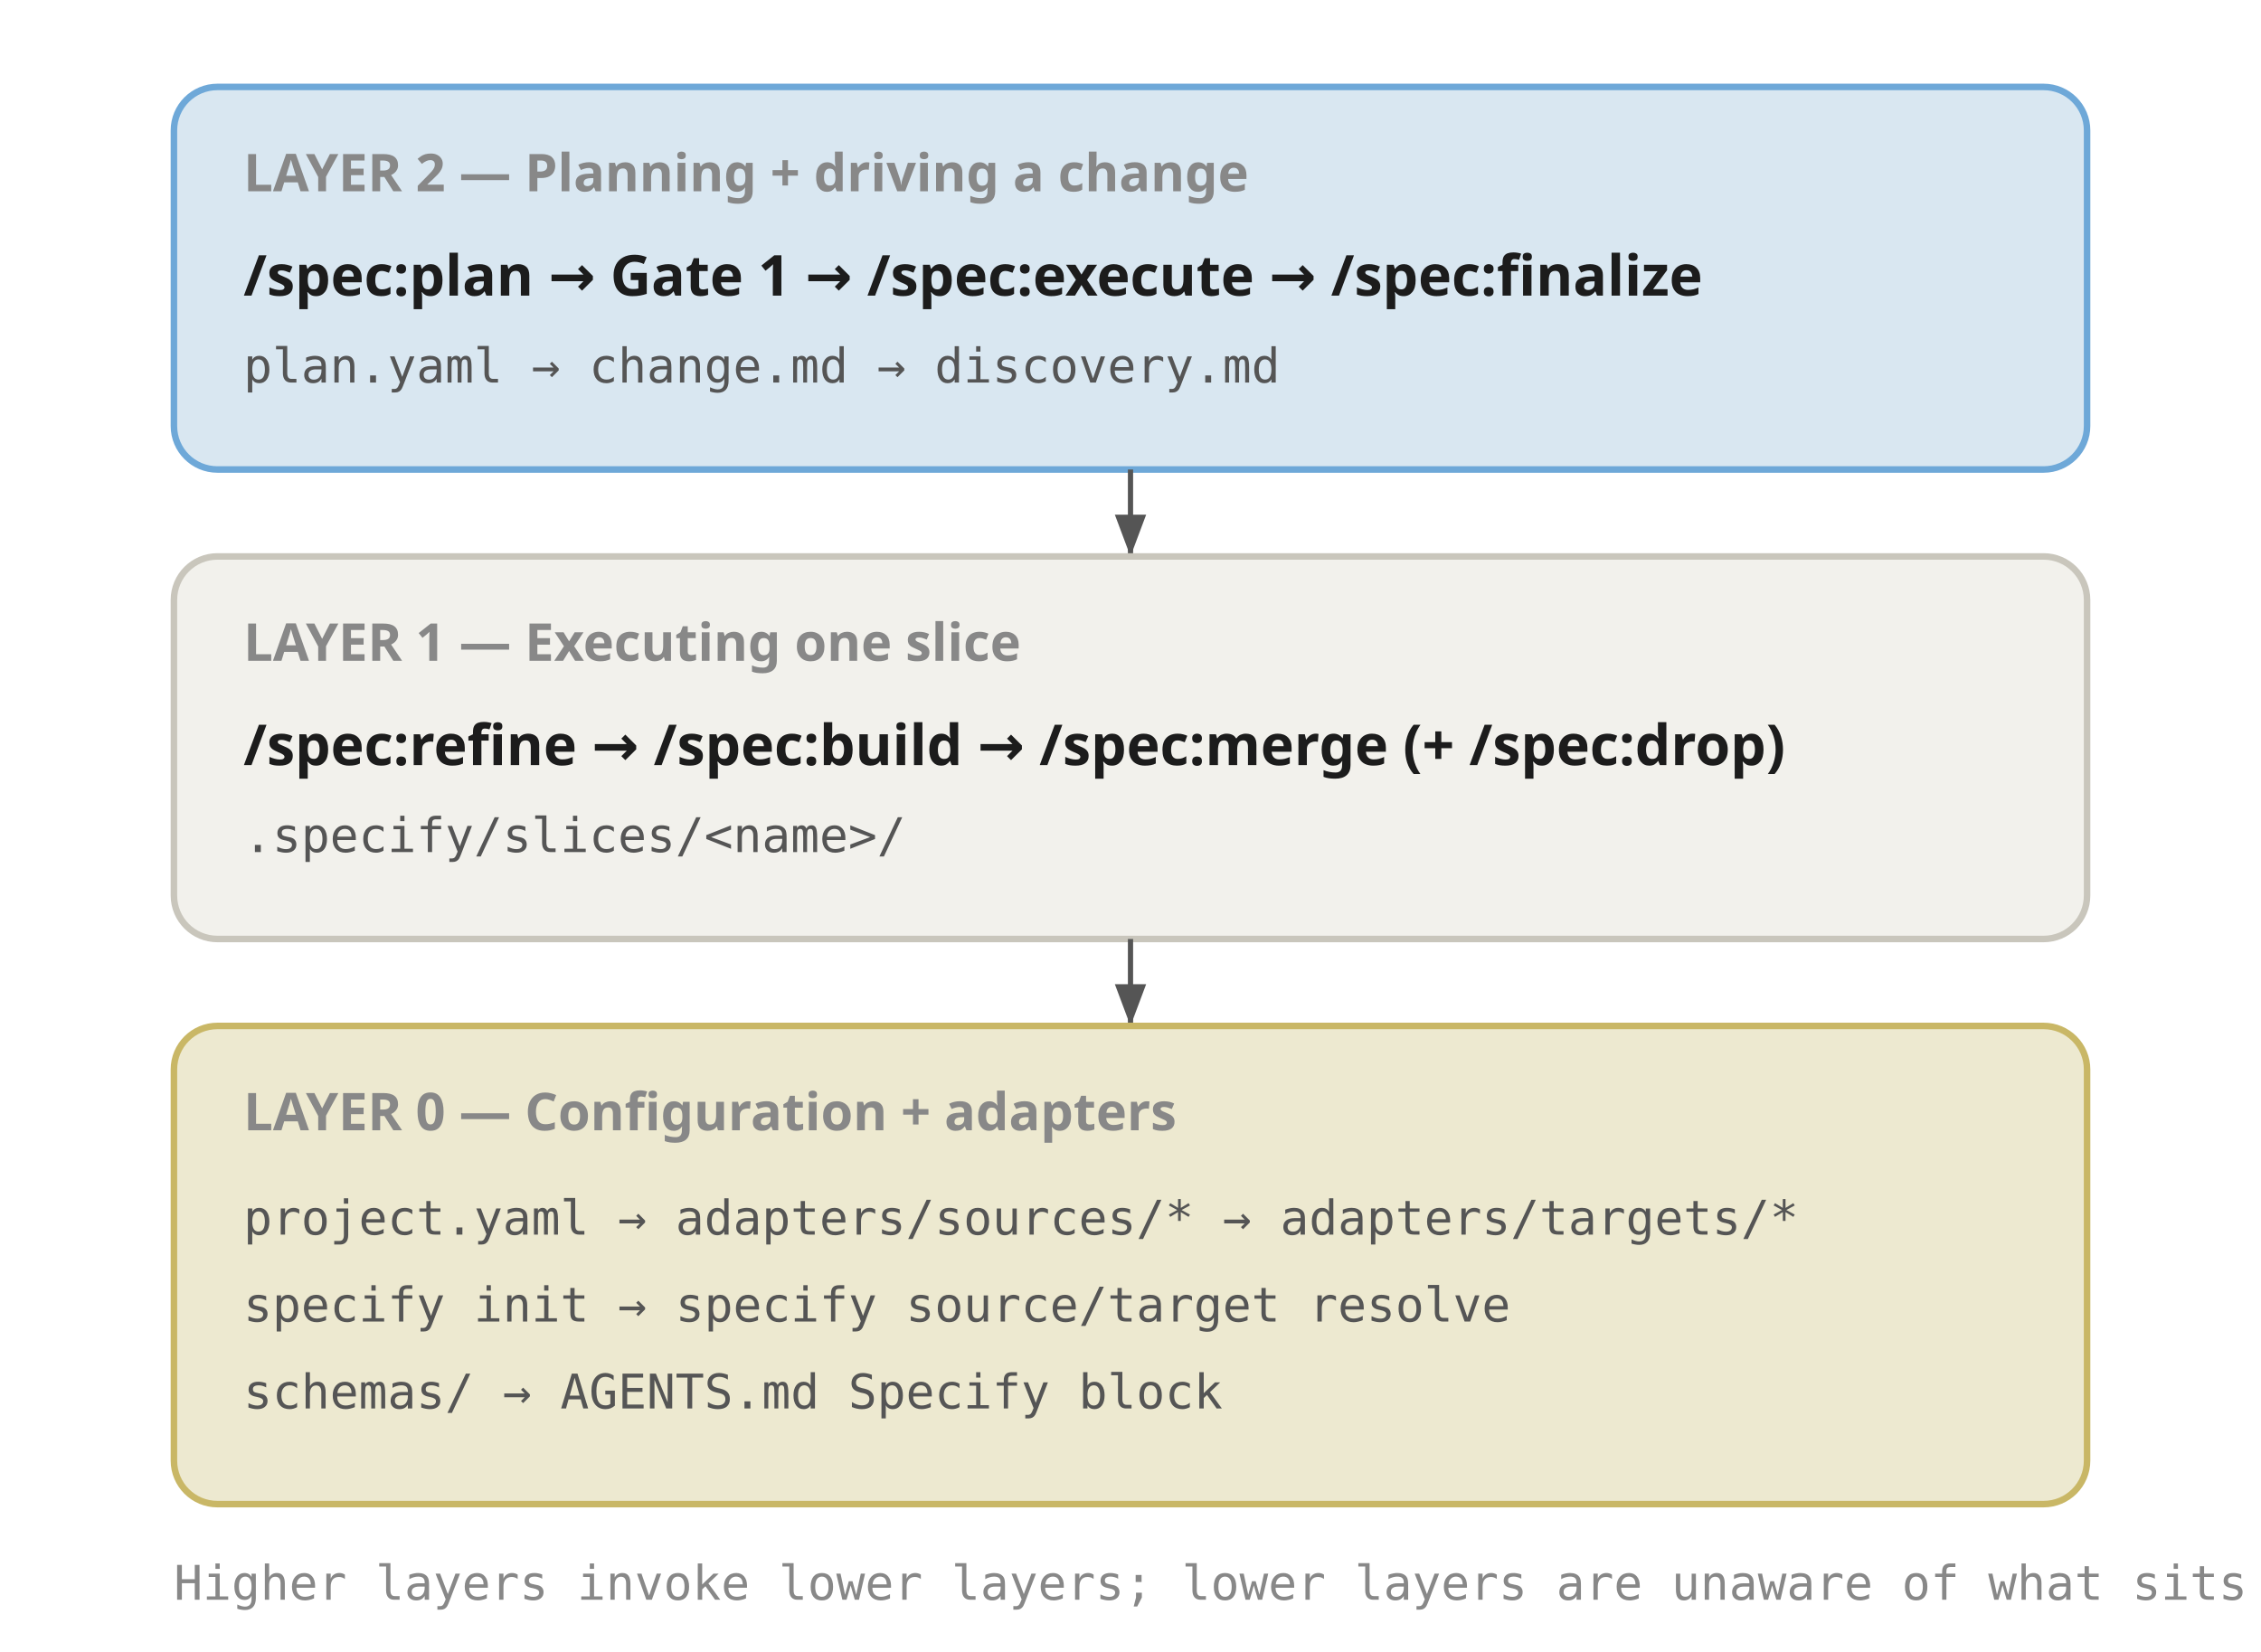
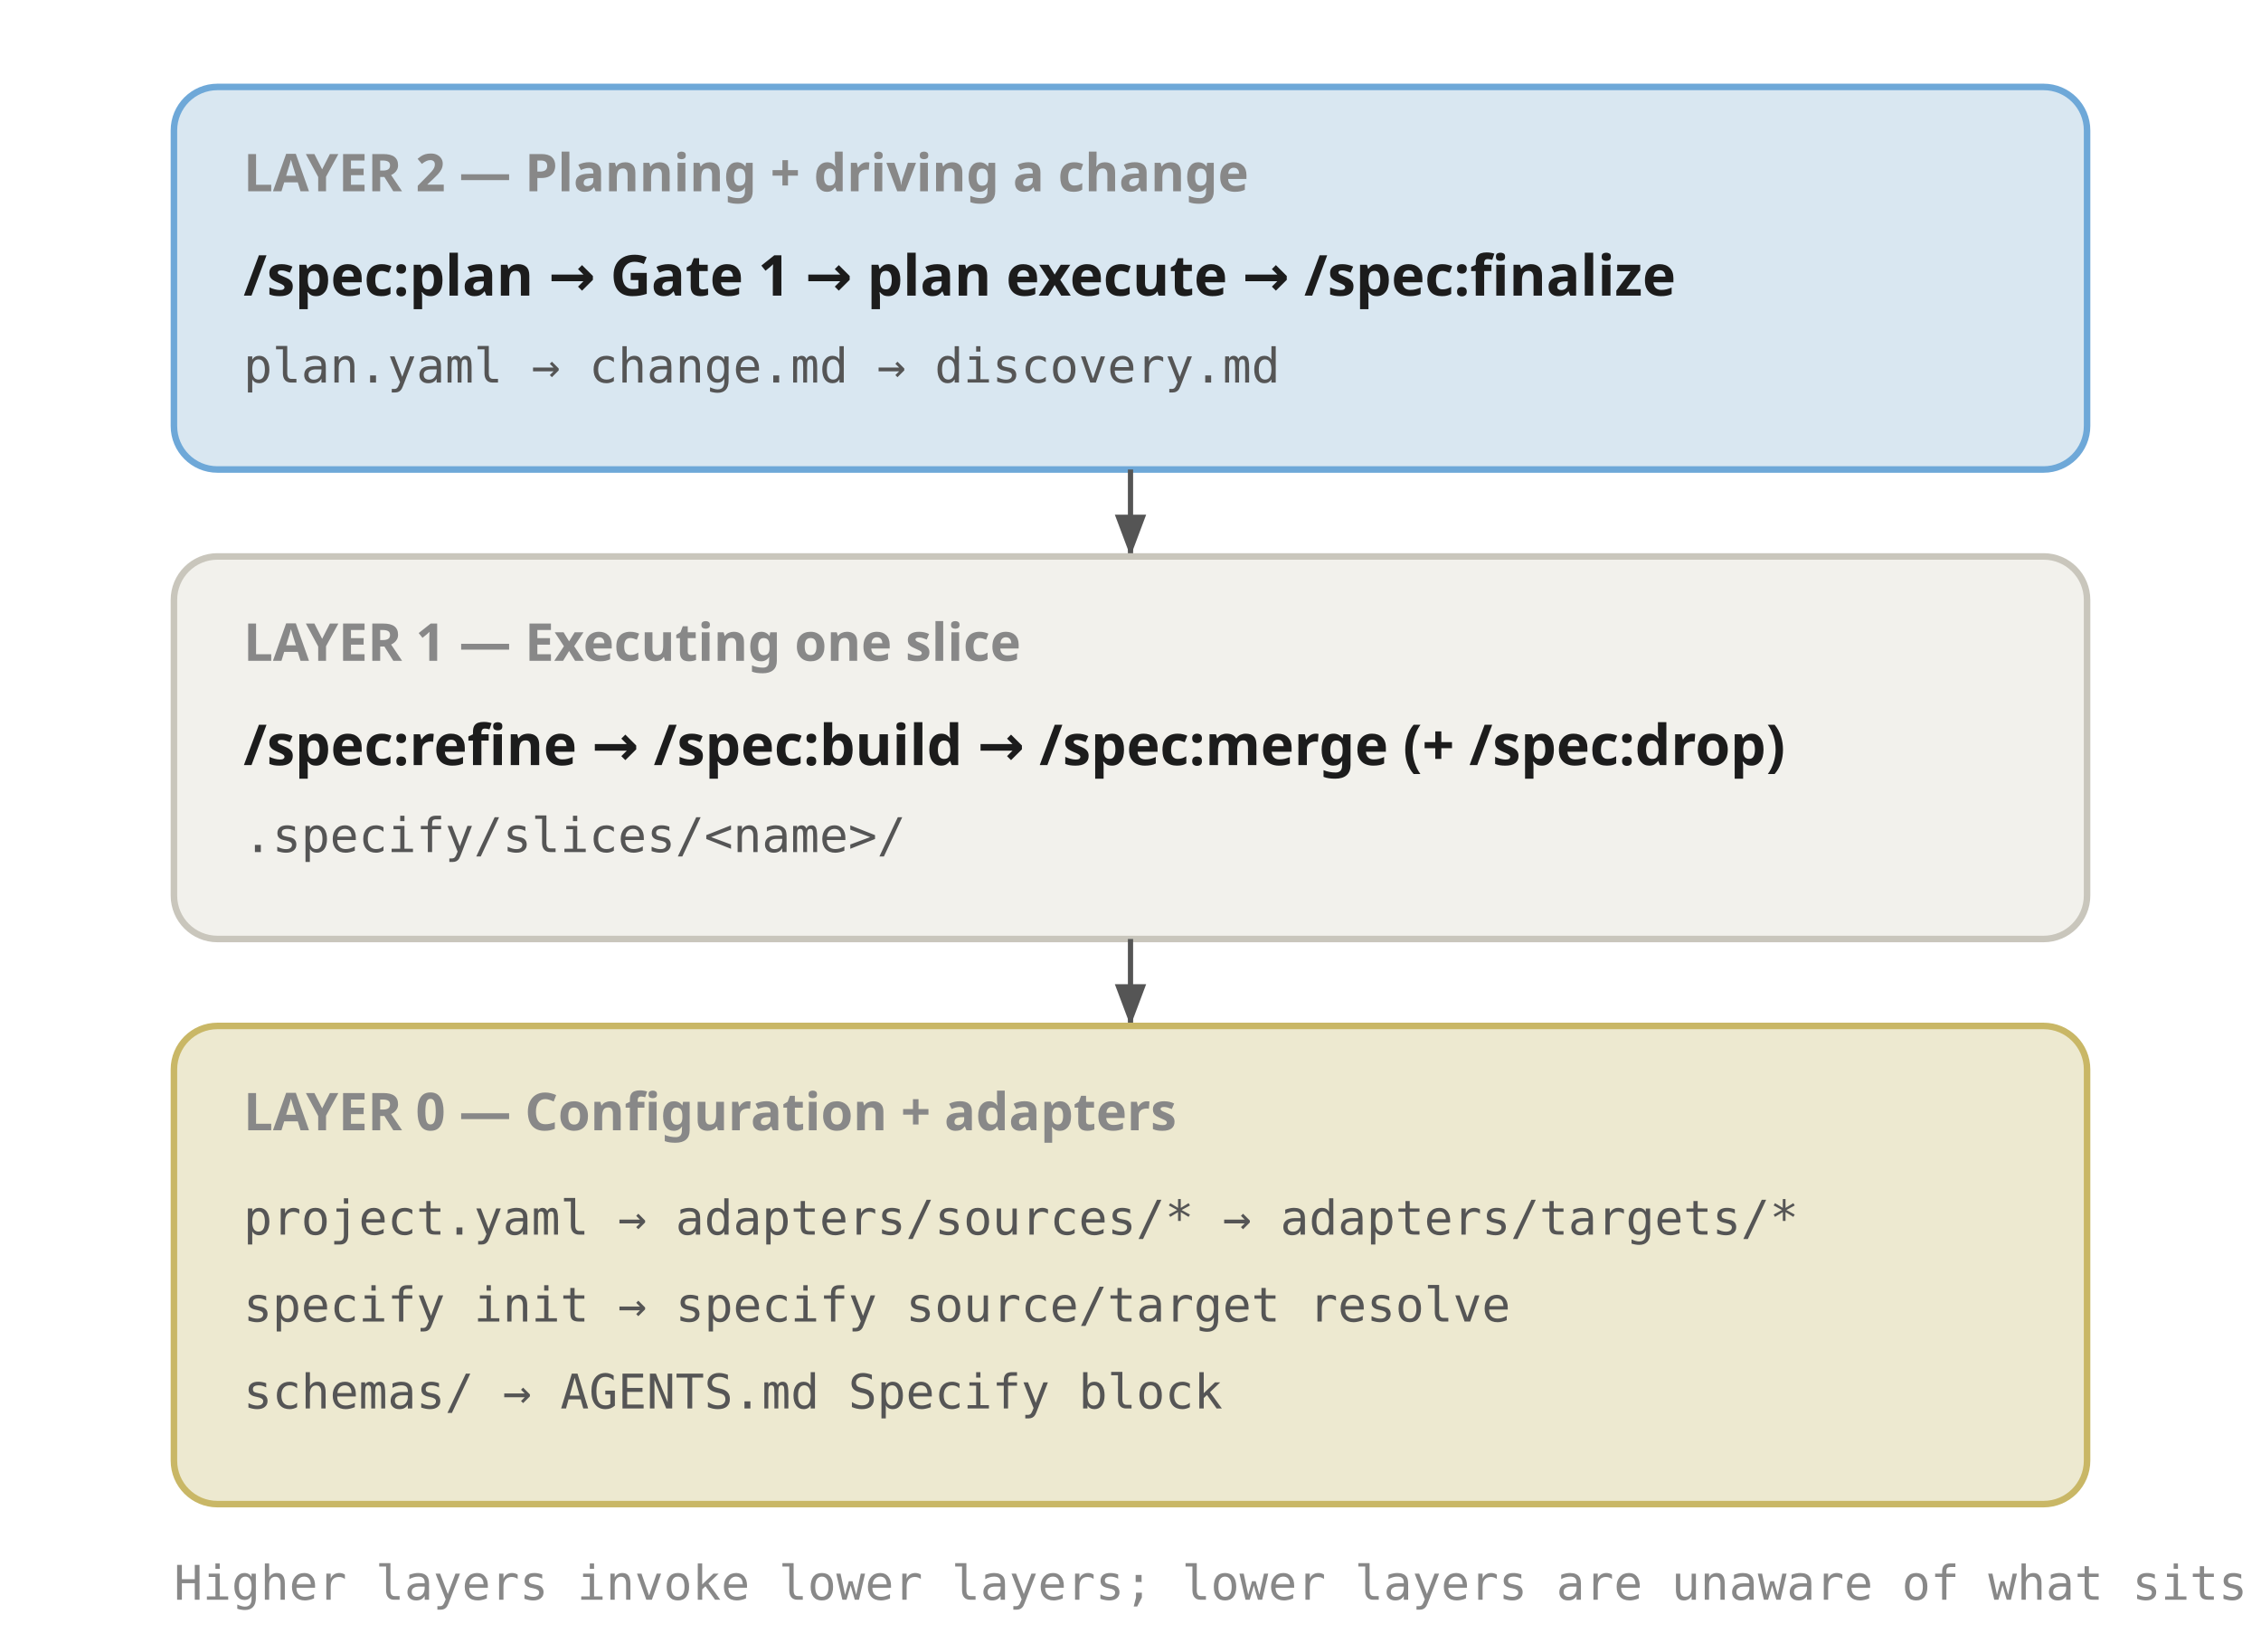
<svg xmlns="http://www.w3.org/2000/svg" viewBox="0 0 520 380" role="img" aria-label="Specify three-layer stack from configuration through slice execution to change planning">
  <defs>
    <marker id="arr" markerWidth="10" markerHeight="10" refX="8" refY="3" orient="auto">
      <path d="M0,0 L0,6 L8,3 z" fill="#555" />
    </marker>
  </defs>
  <rect x="40" y="20" width="440" height="88" rx="10" fill="#d9e7f1" stroke="#6ea8d8" stroke-width="1.5" />
  <text x="56" y="44" font-family="ui-sans-serif, system-ui, sans-serif" font-size="12" font-weight="600" fill="#888">LAYER 2 — Planning + driving a change</text>
-   <text x="56" y="68" font-family="ui-sans-serif, system-ui, sans-serif" font-size="13" font-weight="600" fill="#1c1c1c">/spec:plan → Gate 1 → /spec:execute → /spec:finalize</text>
+   <text x="56" y="68" font-family="ui-sans-serif, system-ui, sans-serif" font-size="13" font-weight="600" fill="#1c1c1c">/spec:plan → Gate 1 → plan execute → /spec:finalize</text>
  <text x="56" y="88" font-family="ui-monospace, monospace" font-size="11" fill="#555">plan.yaml → change.md → discovery.md</text>
  <path d="M260 108 L260 128" stroke="#555" stroke-width="1.2" fill="none" marker-end="url(#arr)" />
  <rect x="40" y="128" width="440" height="88" rx="10" fill="#f2f1ec" stroke="#c9c6bc" stroke-width="1.5" />
  <text x="56" y="152" font-family="ui-sans-serif, system-ui, sans-serif" font-size="12" font-weight="600" fill="#888">LAYER 1 — Executing one slice</text>
  <text x="56" y="176" font-family="ui-sans-serif, system-ui, sans-serif" font-size="13" font-weight="600" fill="#1c1c1c">/spec:refine → /spec:build → /spec:merge (+ /spec:drop)</text>
  <text x="56" y="196" font-family="ui-monospace, monospace" font-size="11" fill="#555">.specify/slices/&lt;name&gt;/</text>
  <path d="M260 216 L260 236" stroke="#555" stroke-width="1.2" fill="none" marker-end="url(#arr)" />
  <rect x="40" y="236" width="440" height="110" rx="10" fill="#ede9d0" stroke="#c9b766" stroke-width="1.5" />
  <text x="56" y="260" font-family="ui-sans-serif, system-ui, sans-serif" font-size="12" font-weight="600" fill="#888">LAYER 0 — Configuration + adapters</text>
  <text x="56" y="284" font-family="ui-monospace, monospace" font-size="11" fill="#555">project.yaml → adapters/sources/* → adapters/targets/*</text>
  <text x="56" y="304" font-family="ui-monospace, monospace" font-size="11" fill="#555">specify init → specify source/target resolve</text>
  <text x="56" y="324" font-family="ui-monospace, monospace" font-size="11" fill="#555">schemas/ → AGENTS.md Specify block</text>
  <text x="40" y="368" font-family="ui-monospace, monospace" font-size="11" fill="#888">Higher layers invoke lower layers; lower layers are unaware of what sits above.</text>
</svg>
